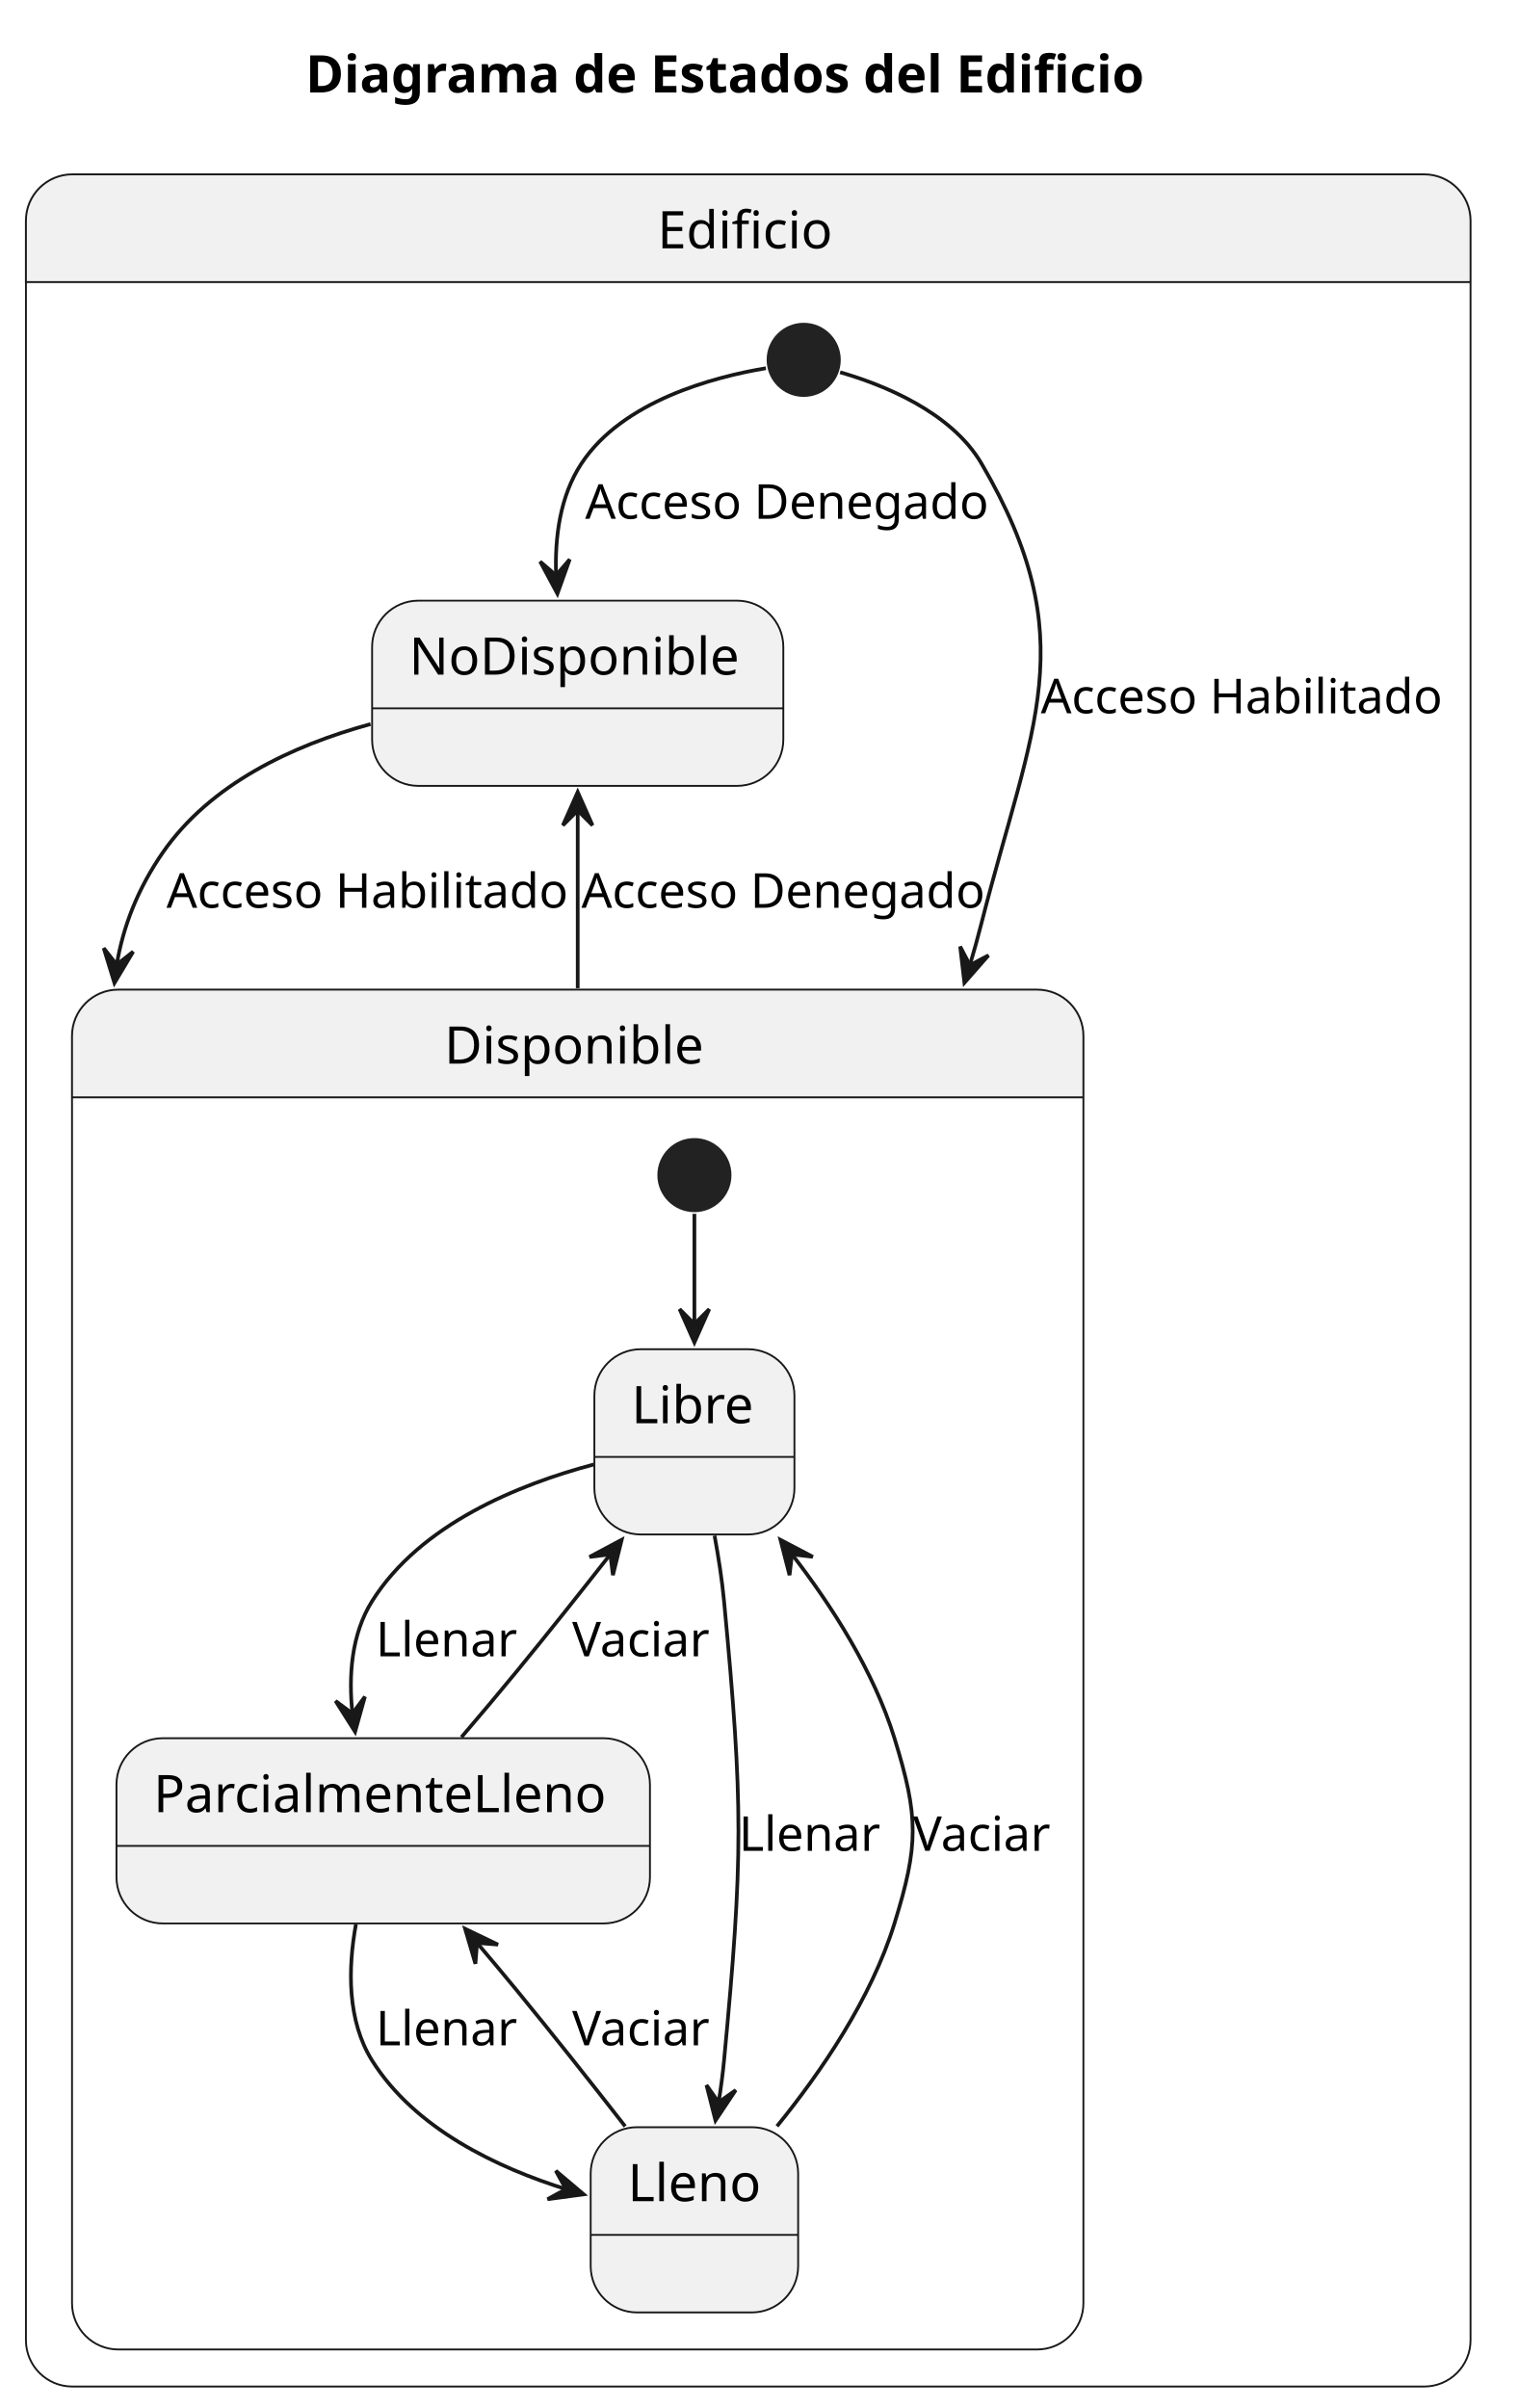
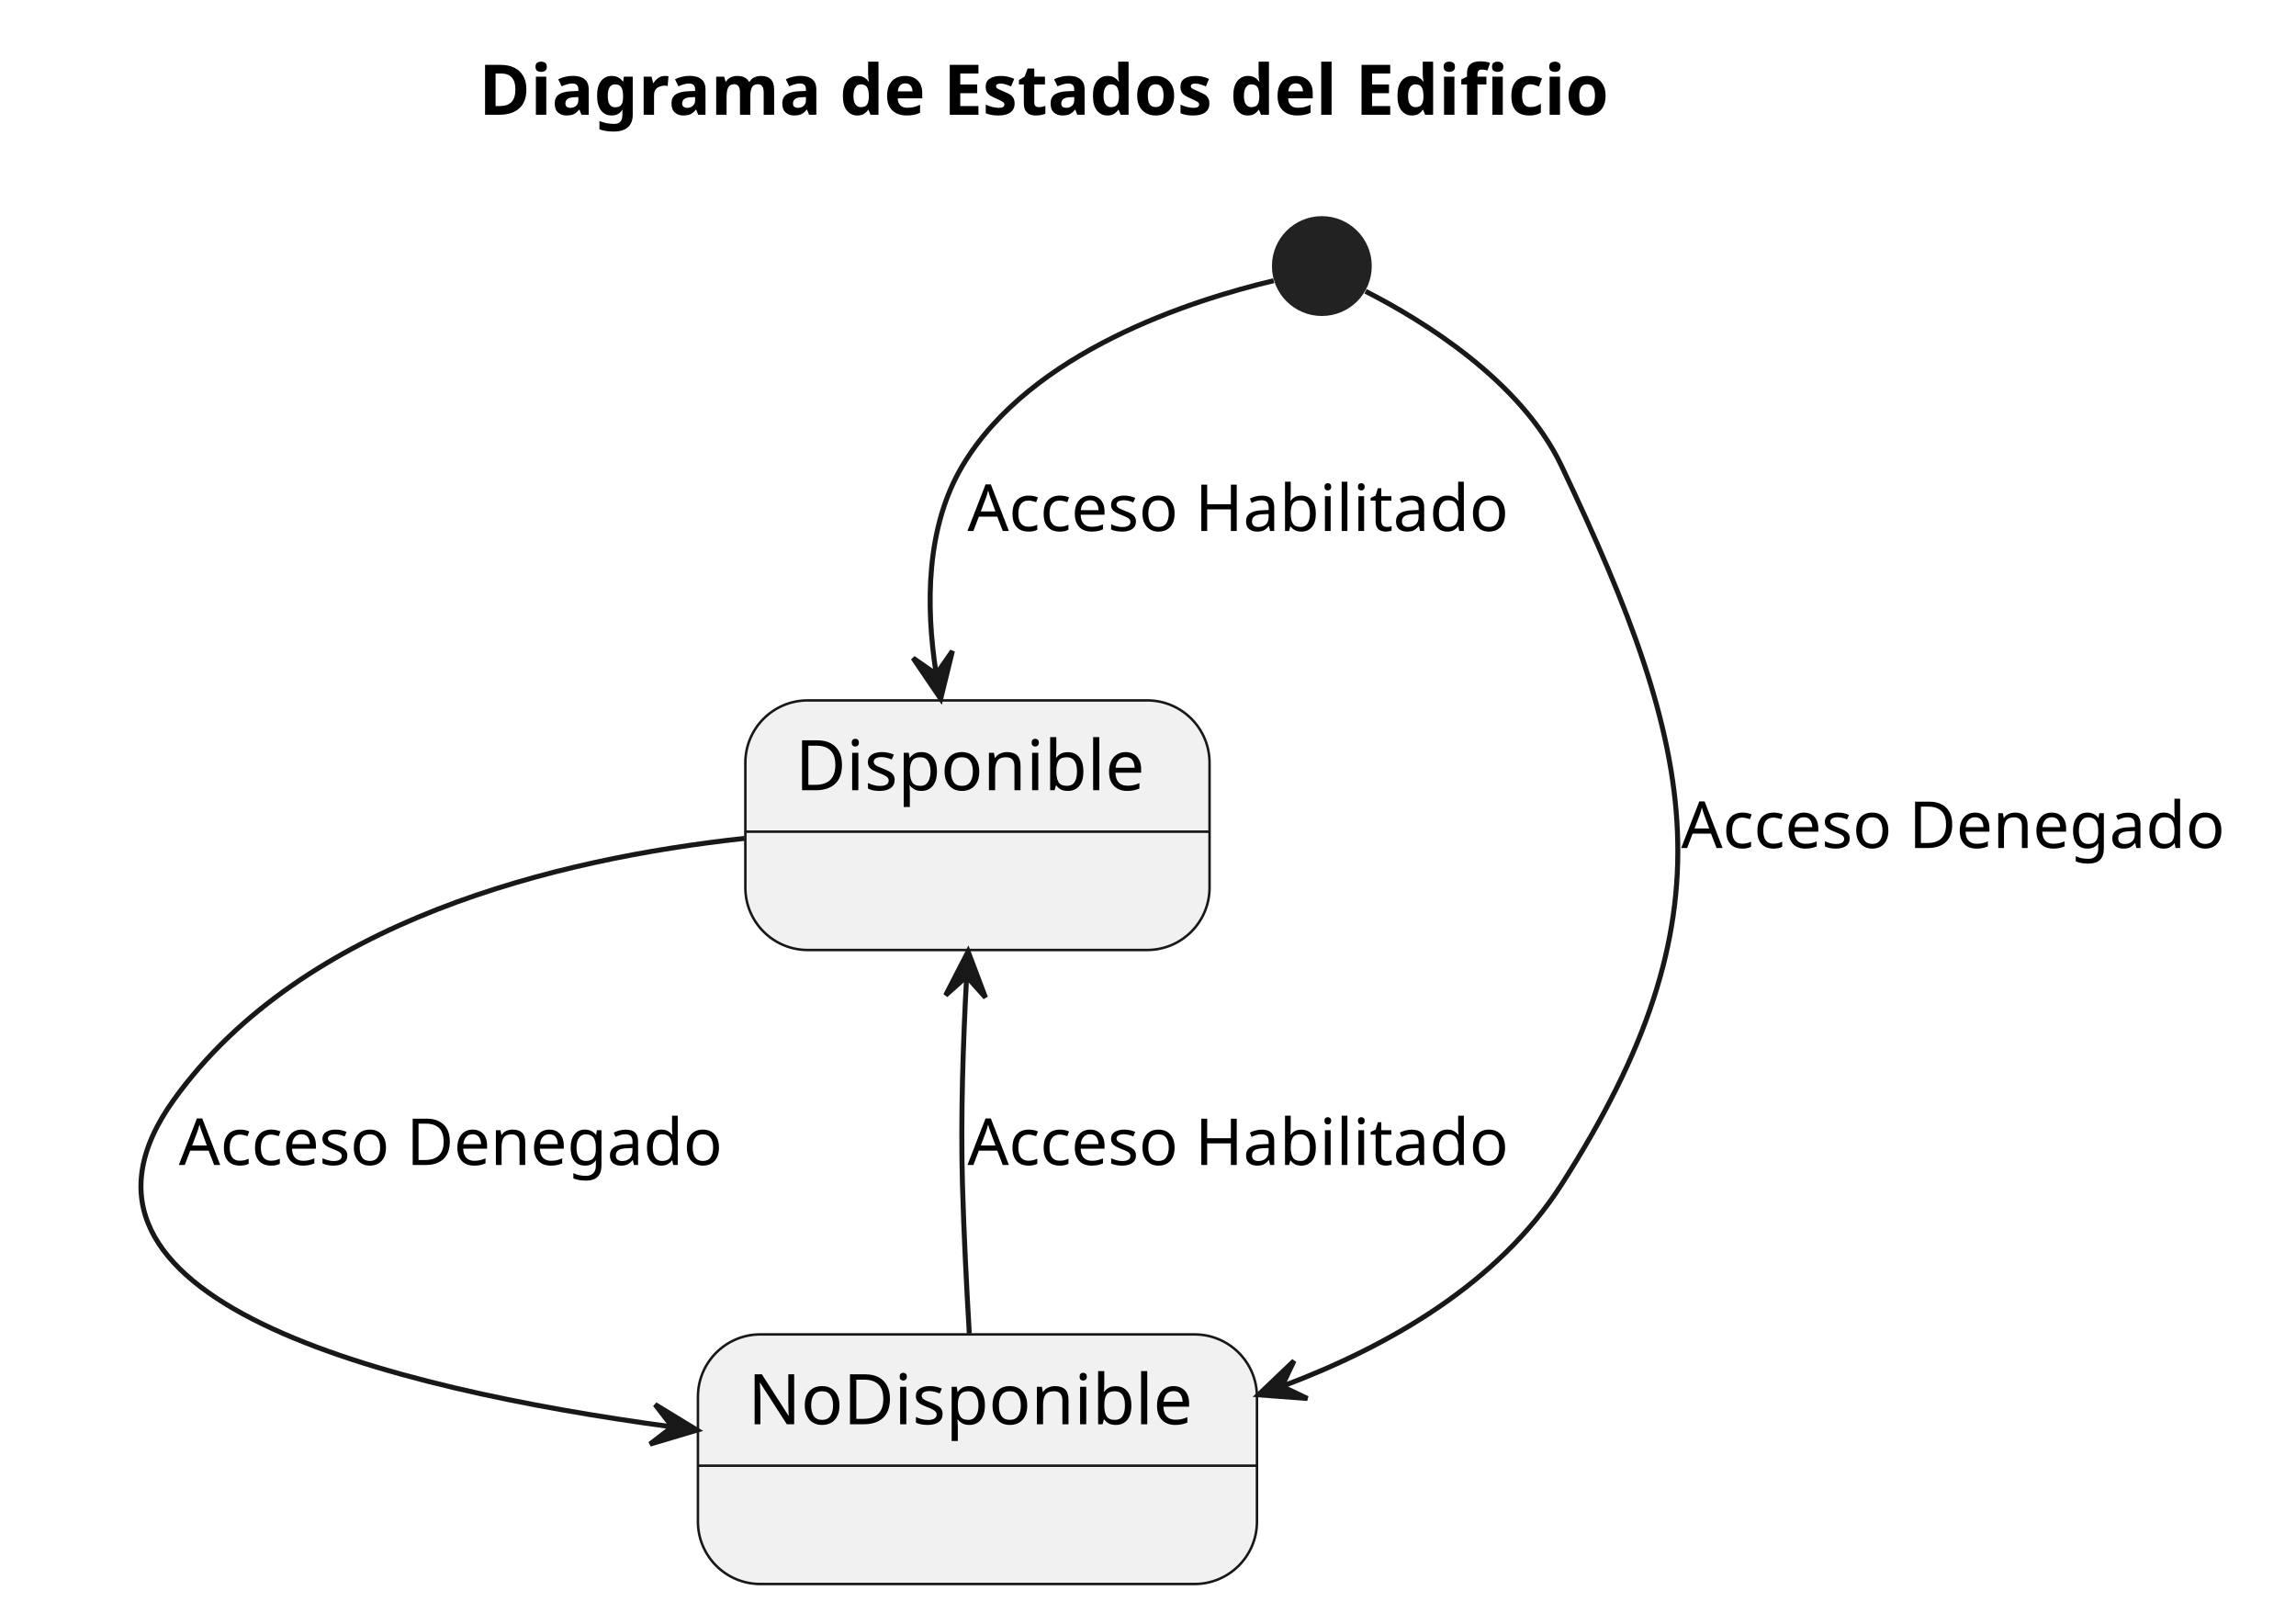
- <svg xmlns="http://www.w3.org/2000/svg" contentStyleType="text/css" height="650px" preserveAspectRatio="none" style="width:410px;height:650px;background:#FFFFFF;" version="1.1" viewBox="0 0 410 650" width="410px" zoomAndPan="magnify">
+ <svg xmlns="http://www.w3.org/2000/svg" contentStyleType="text/css" height="323px" preserveAspectRatio="none" style="width:460px;height:323px;background:#FFFFFF;" version="1.1" viewBox="0 0 460 323" width="460px" zoomAndPan="magnify">
  <defs />
  <g>
-     <rect fill="none" height="29.068" id="_title" style="stroke:none;stroke-width:1.0;" width="235" x="77.47" y="5" />
-     <text fill="#000000" font-family="sans-serif" font-size="14" font-weight="bold" lengthAdjust="spacing" textLength="225" x="82.47" y="24.966">Diagrama de Estados del Edificio</text>
-     <path d="M19.5,47.068 L384.44,47.068 A12.5,12.5 0 0 1 396.94,59.568 L396.94,76.136 L7,76.136 L7,59.568 A12.5,12.5 0 0 1 19.5,47.068 " fill="#F1F1F1" style="stroke:#F1F1F1;stroke-width:1.0;" />
-     <rect fill="none" height="597.136" rx="12.5" ry="12.5" style="stroke:#181818;stroke-width:0.5;" width="389.94" x="7" y="47.068" />
-     <line style="stroke:#181818;stroke-width:0.5;" x1="7" x2="396.94" y1="76.136" y2="76.136" />
-     <text fill="#000000" font-family="sans-serif" font-size="14" lengthAdjust="spacing" textLength="49" x="177.47" y="67.034">Edificio</text>
-     <ellipse cx="216.94" cy="97.136" fill="#222222" rx="10" ry="10" style="stroke:none;stroke-width:1.0;" />
-     <g id="Edificio.NoDisponible">
-       <rect fill="#F1F1F1" height="50" rx="12.5" ry="12.5" style="stroke:#181818;stroke-width:0.5;" width="111" x="100.44" y="162.136" />
-       <line style="stroke:#181818;stroke-width:0.5;" x1="100.44" x2="211.44" y1="191.204" y2="191.204" />
-       <text fill="#000000" font-family="sans-serif" font-size="14" lengthAdjust="spacing" textLength="91" x="110.44" y="182.102">NoDisponible</text>
+     <rect fill="none" height="26.297" id="_title" style="stroke:none;stroke-width:1.0;" width="265" x="90.915" y="5" />
+     <text fill="#000000" font-family="sans-serif" font-size="14" font-weight="bold" lengthAdjust="spacing" textLength="255" x="95.915" y="22.995">Diagrama de Estados del Edificio</text>
+     <ellipse cx="264.83" cy="53.297" fill="#222222" rx="10" ry="10" style="stroke:none;stroke-width:1.0;" />
+     <g id="Disponible">
+       <rect fill="#F1F1F1" height="50" rx="12.5" ry="12.5" style="stroke:#181818;stroke-width:0.5;" width="93" x="149.33" y="140.297" />
+       <line style="stroke:#181818;stroke-width:0.5;" x1="149.33" x2="242.33" y1="166.594" y2="166.594" />
+       <text fill="#000000" font-family="sans-serif" font-size="14" lengthAdjust="spacing" textLength="73" x="159.33" y="158.292">Disponible</text>
    </g>
-     <path d="M31.94,267.136 L279.94,267.136 A12.5,12.5 0 0 1 292.44,279.636 L292.44,296.204 L19.44,296.204 L19.44,279.636 A12.5,12.5 0 0 1 31.94,267.136 " fill="#F1F1F1" style="stroke:#F1F1F1;stroke-width:1.0;" />
-     <rect fill="none" height="367.068" rx="12.5" ry="12.5" style="stroke:#181818;stroke-width:0.5;" width="273" x="19.44" y="267.136" />
-     <line style="stroke:#181818;stroke-width:0.5;" x1="19.44" x2="292.44" y1="296.204" y2="296.204" />
-     <text fill="#000000" font-family="sans-serif" font-size="14" lengthAdjust="spacing" textLength="72" x="119.94" y="287.102">Disponible</text>
-     <ellipse cx="187.44" cy="317.204" fill="#222222" rx="10" ry="10" style="stroke:none;stroke-width:1.0;" />
-     <g id="Edificio.Disponible.Libre">
-       <rect fill="#F1F1F1" height="50" rx="12.5" ry="12.5" style="stroke:#181818;stroke-width:0.5;" width="54" x="160.44" y="364.204" />
-       <line style="stroke:#181818;stroke-width:0.5;" x1="160.44" x2="214.44" y1="393.272" y2="393.272" />
-       <text fill="#000000" font-family="sans-serif" font-size="14" lengthAdjust="spacing" textLength="34" x="170.44" y="384.17">Libre</text>
+     <g id="NoDisponible">
+       <rect fill="#F1F1F1" height="50" rx="12.5" ry="12.5" style="stroke:#181818;stroke-width:0.5;" width="112" x="139.83" y="267.297" />
+       <line style="stroke:#181818;stroke-width:0.5;" x1="139.83" x2="251.83" y1="293.594" y2="293.594" />
+       <text fill="#000000" font-family="sans-serif" font-size="14" lengthAdjust="spacing" textLength="92" x="149.83" y="285.292">NoDisponible</text>
    </g>
-     <g id="Edificio.Disponible.ParcialmenteLleno">
-       <rect fill="#F1F1F1" height="50" rx="12.5" ry="12.5" style="stroke:#181818;stroke-width:0.5;" width="144" x="31.44" y="469.204" />
-       <line style="stroke:#181818;stroke-width:0.5;" x1="31.44" x2="175.44" y1="498.272" y2="498.272" />
-       <text fill="#000000" font-family="sans-serif" font-size="14" lengthAdjust="spacing" textLength="124" x="41.44" y="489.17">ParcialmenteLleno</text>
+     <g id="link_*start_Disponible">
+       <path d="M255.18,56.227 C238.93,60.067 206.51,70.337 192.83,93.297 C185.53,105.557 185.44,121.227 187.53,134.727 " fill="none" id="*start-to-Disponible" style="stroke:#181818;stroke-width:1.0;" />
+       <polygon fill="#181818" points="188.47,139.977,190.815,130.411,187.586,135.056,182.941,131.826,188.47,139.977" style="stroke:#181818;stroke-width:1.0;" />
+       <text fill="#000000" font-family="sans-serif" font-size="13" lengthAdjust="spacing" textLength="114" x="193.83" y="106.364">Acceso Habilitado</text>
    </g>
-     <g id="Edificio.Disponible.Lleno">
-       <rect fill="#F1F1F1" height="50" rx="12.5" ry="12.5" style="stroke:#181818;stroke-width:0.5;" width="56" x="159.44" y="574.204" />
-       <line style="stroke:#181818;stroke-width:0.5;" x1="159.44" x2="215.44" y1="603.272" y2="603.272" />
-       <text fill="#000000" font-family="sans-serif" font-size="14" lengthAdjust="spacing" textLength="36" x="169.44" y="594.17">Lleno</text>
-     </g>
-     <g id="link_*start*Disponible_Libre">
-       <path d="M187.44,327.644 C187.44,335.384 187.44,346.784 187.44,357.614 " fill="none" id="*start*Disponible-to-Libre" style="stroke:#181818;stroke-width:1.0;" />
-       <polygon fill="#181818" points="187.44,362.374,191.44,353.374,187.44,357.374,183.44,353.374,187.44,362.374" style="stroke:#181818;stroke-width:1.0;" />
-     </g>
-     <g id="link_Libre_ParcialmenteLleno">
-       <path d="M160.27,395.314 C139.92,400.724 113.46,411.464 100.44,432.204 C94.84,441.124 94.04,452.314 95.15,462.664 " fill="none" id="Libre-to-ParcialmenteLleno" style="stroke:#181818;stroke-width:1.0;" />
-       <polygon fill="#181818" points="95.85,467.474,98.498,457.988,95.123,462.527,90.583,459.151,95.85,467.474" style="stroke:#181818;stroke-width:1.0;" />
-       <text fill="#000000" font-family="sans-serif" font-size="13" lengthAdjust="spacing" textLength="37" x="101.44" y="447.101">Llenar</text>
-     </g>
-     <g id="link_Libre_Lleno">
-       <path d="M192.88,414.524 C193.94,420.294 194.9,426.444 195.44,432.204 C200.62,487.074 200.62,501.334 195.44,556.204 C195.09,559.894 194.57,563.744 193.97,567.554 " fill="none" id="Libre-to-Lleno" style="stroke:#181818;stroke-width:1.0;" />
-       <polygon fill="#181818" points="193.13,572.394,198.589,564.197,193.972,567.465,190.704,562.848,193.13,572.394" style="stroke:#181818;stroke-width:1.0;" />
-       <text fill="#000000" font-family="sans-serif" font-size="13" lengthAdjust="spacing" textLength="37" x="199.44" y="499.601">Llenar</text>
-     </g>
-     <g id="link_ParcialmenteLleno_Lleno">
-       <path d="M96.07,519.434 C93.91,531.354 93.68,545.424 100.44,556.204 C112,574.614 134.15,585.144 153.2,591.064 " fill="none" id="ParcialmenteLleno-to-Lleno" style="stroke:#181818;stroke-width:1.0;" />
-       <polygon fill="#181818" points="157.55,592.324,150.03,585.964,152.75,590.924,147.79,593.644,157.55,592.324" style="stroke:#181818;stroke-width:1.0;" />
-       <text fill="#000000" font-family="sans-serif" font-size="13" lengthAdjust="spacing" textLength="37" x="101.44" y="552.101">Llenar</text>
-     </g>
-     <g id="link_Lleno_Libre">
-       <path d="M209.73,573.944 C221.66,559.274 235.16,539.524 241.44,519.204 C248,497.974 248,490.434 241.44,469.204 C235.85,451.114 224.53,433.464 213.69,419.454 " fill="none" id="Lleno-to-Libre" style="stroke:#181818;stroke-width:1.0;" />
-       <polygon fill="#181818" points="210.67,415.654,213.121,425.192,213.774,419.573,219.393,420.226,210.67,415.654" style="stroke:#181818;stroke-width:1.0;" />
-       <text fill="#000000" font-family="sans-serif" font-size="13" lengthAdjust="spacing" textLength="36" x="246.44" y="499.601">Vaciar</text>
-     </g>
-     <g id="link_Lleno_ParcialmenteLleno">
-       <path d="M168.75,573.974 C159.96,562.704 149.28,549.184 139.44,537.204 C136.02,533.044 132.38,528.694 128.76,524.434 " fill="none" id="Lleno-to-ParcialmenteLleno" style="stroke:#181818;stroke-width:1.0;" />
-       <polygon fill="#181818" points="125.54,520.644,128.322,530.091,128.778,524.453,134.417,524.91,125.54,520.644" style="stroke:#181818;stroke-width:1.0;" />
-       <text fill="#000000" font-family="sans-serif" font-size="13" lengthAdjust="spacing" textLength="36" x="154.44" y="552.101">Vaciar</text>
-     </g>
-     <g id="link_ParcialmenteLleno_Libre">
-       <path d="M124.55,468.924 C129.49,463.154 134.69,456.994 139.44,451.204 C147.89,440.914 156.97,429.474 164.94,419.314 " fill="none" id="ParcialmenteLleno-to-Libre" style="stroke:#181818;stroke-width:1.0;" />
-       <polygon fill="#181818" points="167.82,415.624,159.133,420.266,164.747,419.568,165.444,425.182,167.82,415.624" style="stroke:#181818;stroke-width:1.0;" />
-       <text fill="#000000" font-family="sans-serif" font-size="13" lengthAdjust="spacing" textLength="36" x="154.44" y="447.101">Vaciar</text>
-     </g>
-     <g id="link_*start*Edificio_Disponible">
-       <path d="M226.77,100.486 C238.26,103.806 256.73,111.106 264.94,125.136 C292.76,172.706 278.52,195.726 264.94,249.136 C263.96,252.986 262.9,256.826 261.75,260.676 " fill="none" id="*start*Edificio-to-Disponible" style="stroke:#181818;stroke-width:1.0;" />
-       <polygon fill="#181818" points="260.32,265.286,266.814,257.882,261.806,260.512,259.176,255.504,260.32,265.286" style="stroke:#181818;stroke-width:1.0;" />
-       <text fill="#000000" font-family="sans-serif" font-size="13" lengthAdjust="spacing" textLength="106" x="280.94" y="192.533">Acceso Habilitado</text>
-     </g>
-     <g id="link_*start*Edificio_NoDisponible">
-       <path d="M206.74,99.396 C192.76,101.736 168.12,108.156 156.94,125.136 C151.15,133.926 149.71,145.086 150.11,155.446 " fill="none" id="*start*Edificio-to-NoDisponible" style="stroke:#181818;stroke-width:1.0;" />
-       <polygon fill="#181818" points="150.46,160.266,153.78,150.994,150.088,155.28,145.802,151.588,150.46,160.266" style="stroke:#181818;stroke-width:1.0;" />
-       <text fill="#000000" font-family="sans-serif" font-size="13" lengthAdjust="spacing" textLength="106" x="157.94" y="140.033">Acceso Denegado</text>
+     <g id="link_*start_NoDisponible">
+       <path d="M273.58,58.347 C285.07,64.197 304.71,76.237 312.83,93.297 C340.33,151.087 347.32,183.387 312.83,237.297 C300.22,257.007 278.38,269.627 256.97,277.657 " fill="none" id="*start-to-NoDisponible" style="stroke:#181818;stroke-width:1.0;" />
+       <polygon fill="#181818" points="252.12,279.397,261.941,280.133,256.828,277.713,259.248,272.6,252.12,279.397" style="stroke:#181818;stroke-width:1.0;" />
+       <text fill="#000000" font-family="sans-serif" font-size="13" lengthAdjust="spacing" textLength="116" x="336.83" y="169.864">Acceso Denegado</text>
    </g>
    <g id="link_Disponible_NoDisponible">
-       <path d="M155.94,266.736 C155.94,248.416 155.94,231.726 155.94,218.486 " fill="none" id="Disponible-to-NoDisponible" style="stroke:#181818;stroke-width:1.0;" />
-       <polygon fill="#181818" points="155.94,213.786,151.94,222.786,155.94,218.786,159.94,222.786,155.94,213.786" style="stroke:#181818;stroke-width:1.0;" />
-       <text fill="#000000" font-family="sans-serif" font-size="13" lengthAdjust="spacing" textLength="106" x="156.94" y="245.033">Acceso Denegado</text>
+       <path d="M149.16,167.937 C111.49,172.027 60.65,184.397 34.83,220.297 C6,260.377 77.74,278.147 134.56,285.807 " fill="none" id="Disponible-to-NoDisponible" style="stroke:#181818;stroke-width:1.0;" />
+       <polygon fill="#181818" points="139.66,286.467,131.249,281.343,134.702,285.824,130.22,289.276,139.66,286.467" style="stroke:#181818;stroke-width:1.0;" />
+       <text fill="#000000" font-family="sans-serif" font-size="13" lengthAdjust="spacing" textLength="116" x="35.83" y="233.364">Acceso Denegado</text>
    </g>
    <g id="link_NoDisponible_Disponible">
-       <path d="M100.02,195.456 C78.85,201.256 56.77,211.616 43.94,230.136 C37.17,239.916 33.18,250.156 31.47,260.646 " fill="none" id="NoDisponible-to-Disponible" style="stroke:#181818;stroke-width:1.0;" />
-       <polygon fill="#181818" points="30.89,265.346,35.942,256.892,31.49,260.382,28,255.93,30.89,265.346" style="stroke:#181818;stroke-width:1.0;" />
-       <text fill="#000000" font-family="sans-serif" font-size="13" lengthAdjust="spacing" textLength="106" x="44.94" y="245.033">Acceso Habilitado</text>
+       <path d="M194.2,267.117 C193.65,257.797 193.1,247.057 192.83,237.297 C192.45,223.697 192.96,208.647 193.65,195.917 " fill="none" id="NoDisponible-to-Disponible" style="stroke:#181818;stroke-width:1.0;" />
+       <polygon fill="#181818" points="193.96,190.607,189.453,199.364,193.675,195.599,197.44,199.82,193.96,190.607" style="stroke:#181818;stroke-width:1.0;" />
+       <text fill="#000000" font-family="sans-serif" font-size="13" lengthAdjust="spacing" textLength="114" x="193.83" y="233.364">Acceso Habilitado</text>
    </g>
  </g>
</svg>
